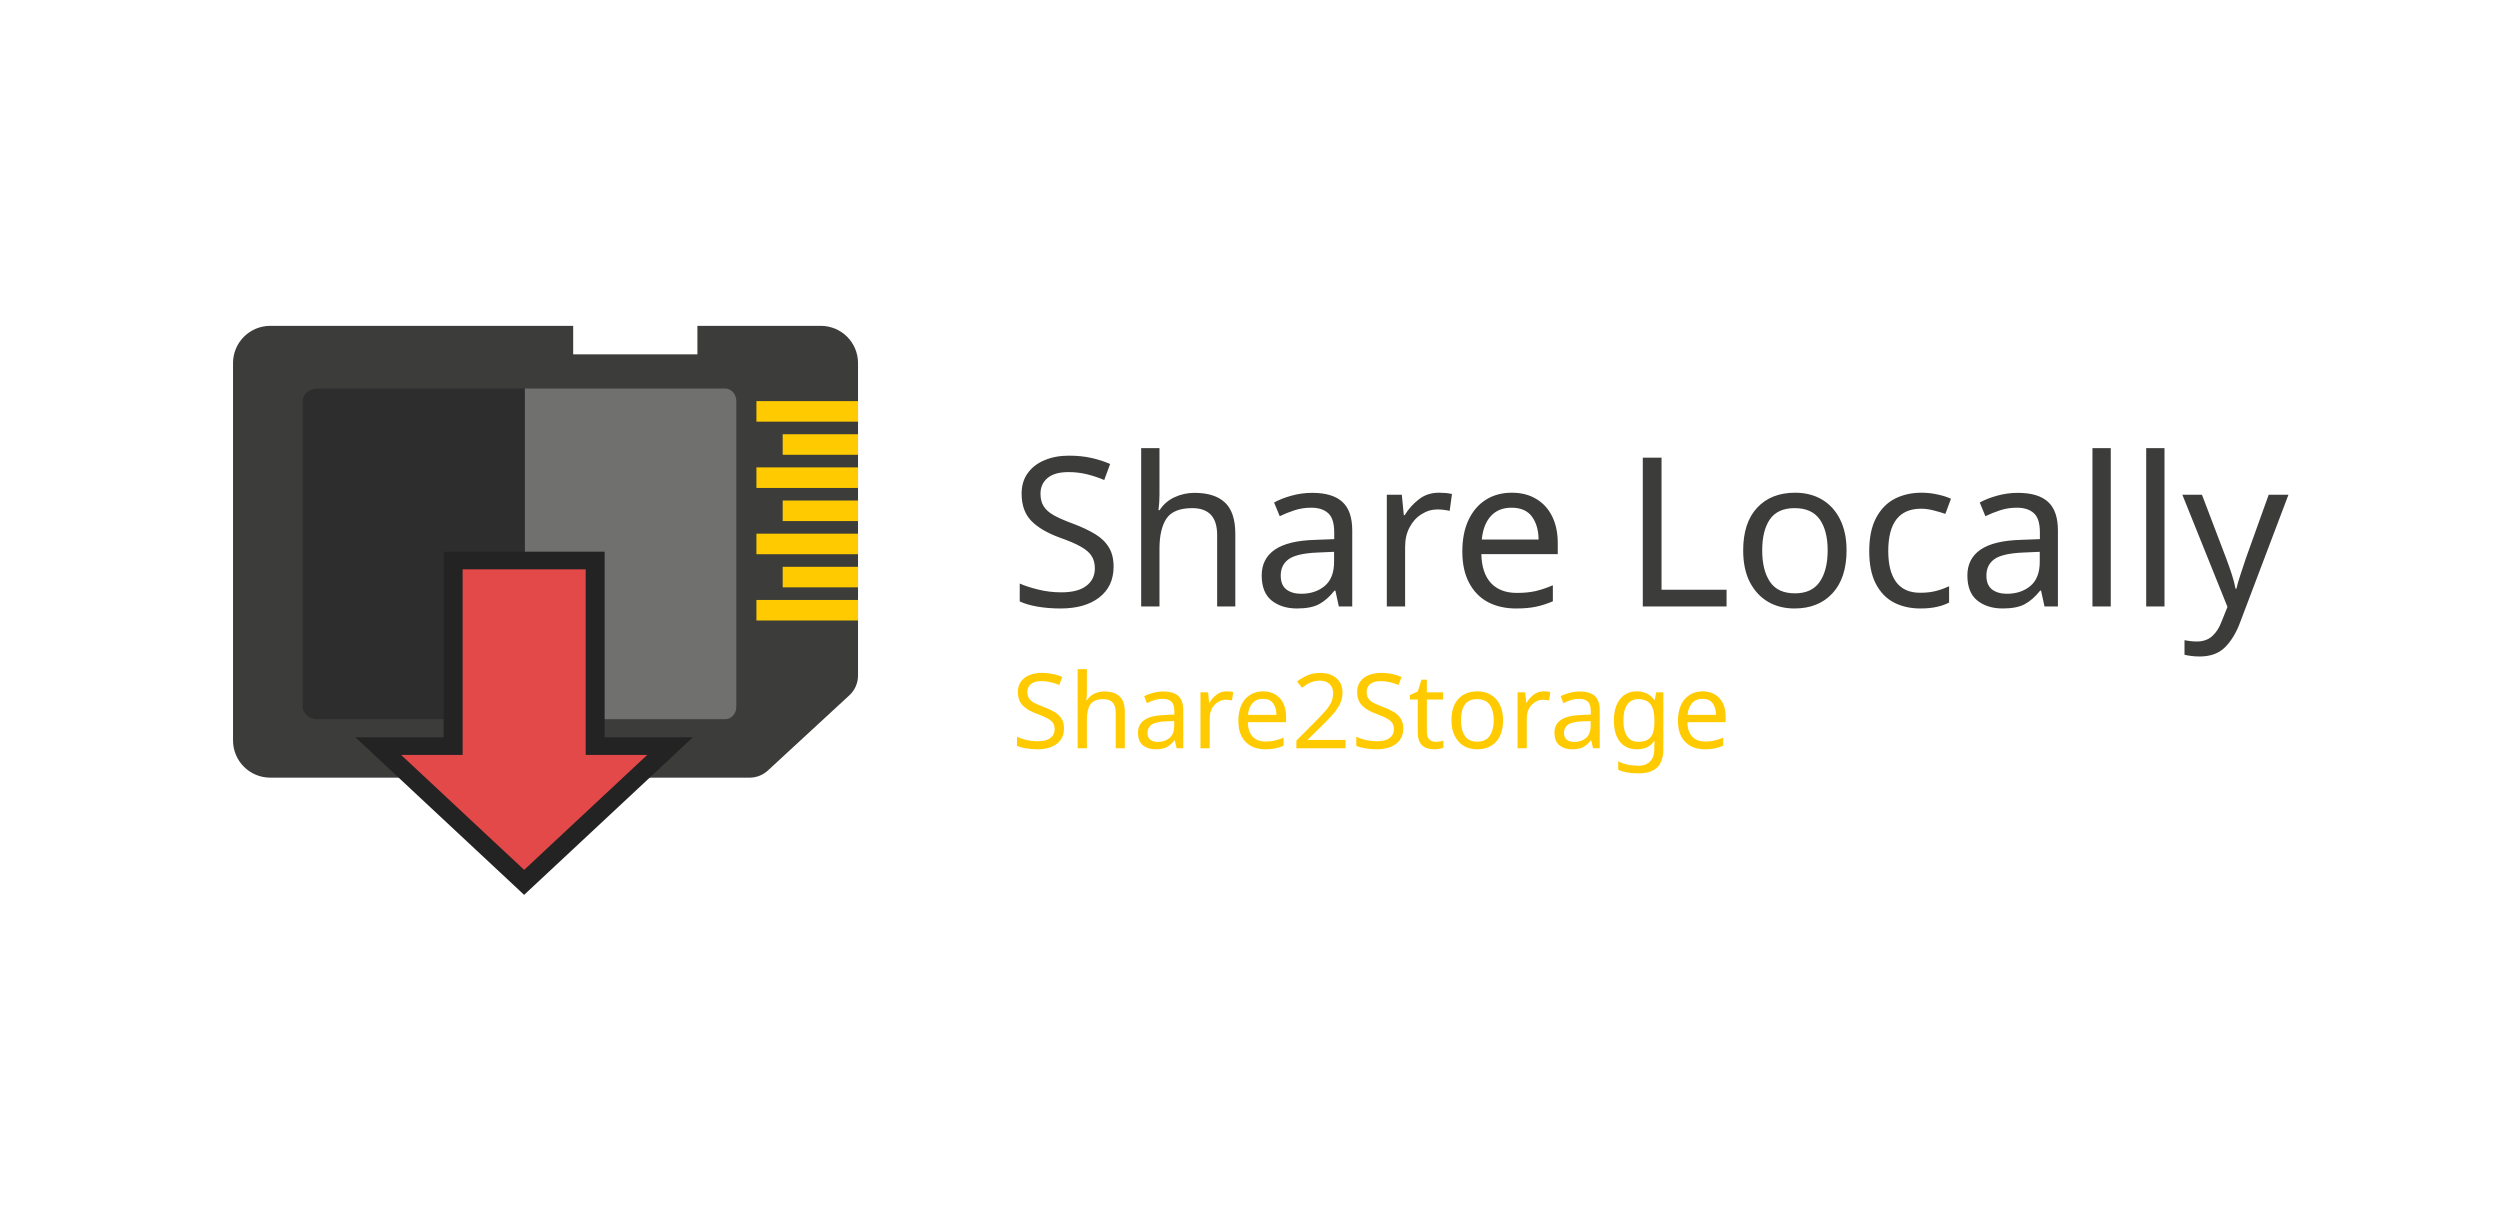
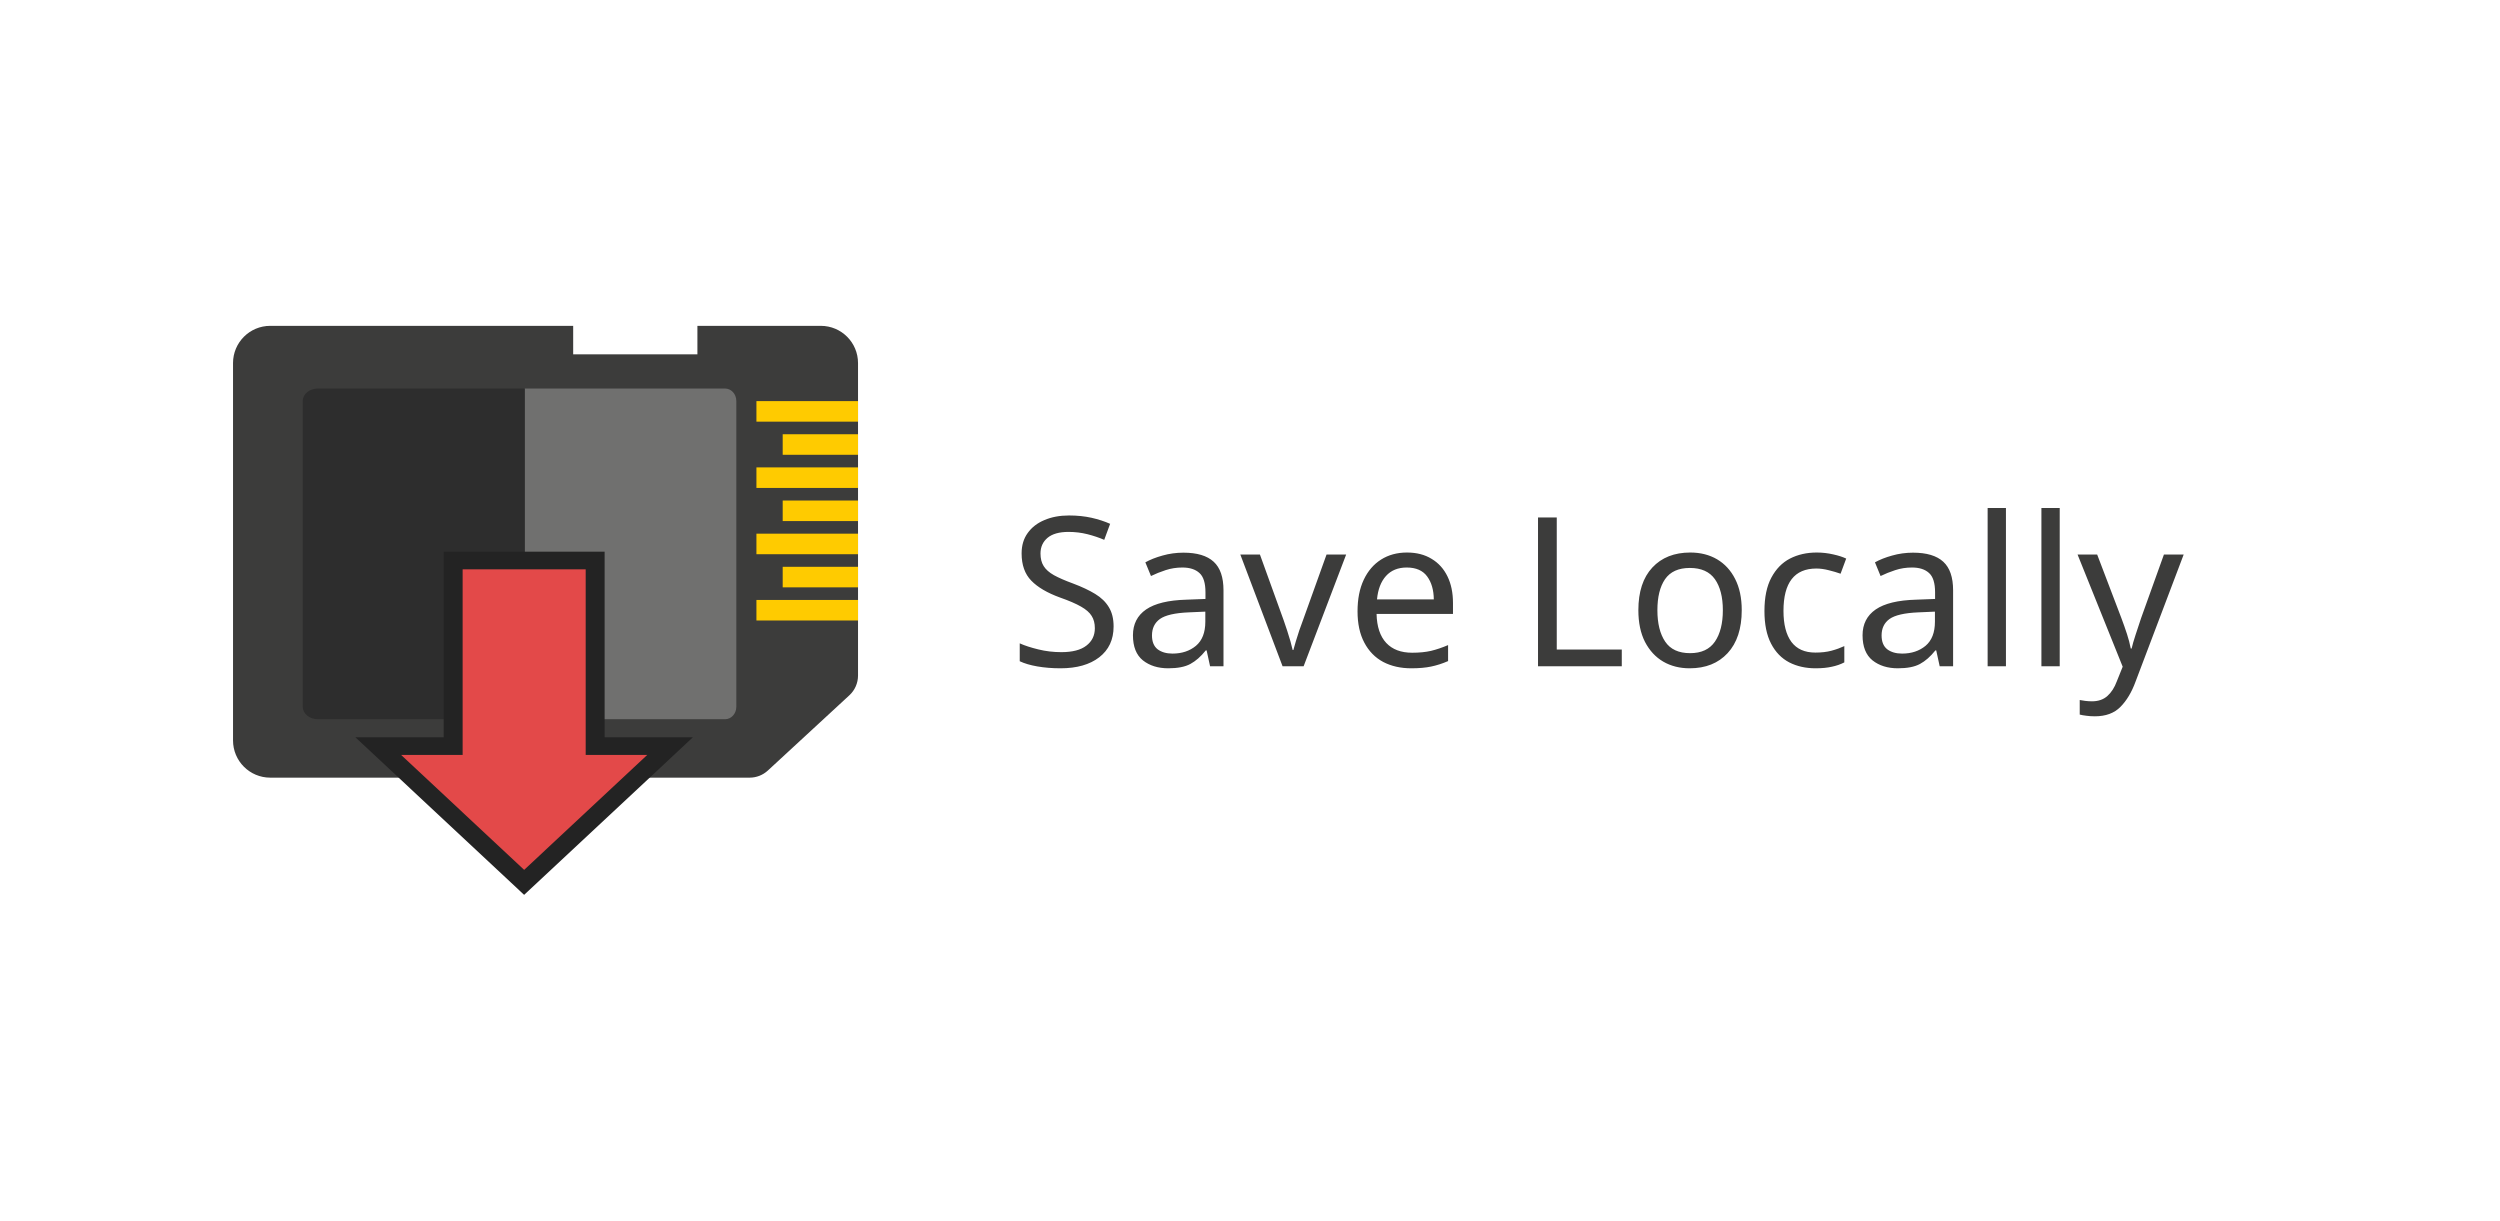
<svg xmlns="http://www.w3.org/2000/svg" width="1024" height="500" viewBox="0 0 270.933 132.292" version="1.1" id="svg1" xml:space="preserve">
  <defs id="defs1" />
  <g id="layer1">
-     <g id="g11" transform="translate(1.9667542e-5,-14.94932)">
-       <g id="g9" transform="matrix(0.170334,0,0,0.170334,22.45802,45.44509)">
+     <g id="g10">
+       <g id="g9" transform="matrix(0.170334,0,0,0.170334,22.45804,30.49577)">
        <g id="msrod-app">
          <rect x="14" y="17" class="st0" width="401" height="401" id="rect1" />
          <path id="XMLID_198_" class="st1" d="m 356.68,311.22 51.89,-47.9 c 3.5,-3.23 5.49,-7.77 5.49,-12.54 V 51.96 c 0,-13.08 -10.6,-23.68 -23.68,-23.68 H 311.87 V 46.39 H 232.83 V 28.28 H 40.09 c -13.08,0 -23.68,10.6 -23.68,23.68 v 240.1 c 0,13.08 10.6,23.68 23.68,23.68 h 305.02 c 4.29,0 8.42,-1.62 11.57,-4.52 z" />
          <path id="XMLID_197_" class="st2" d="m 336.62,76.06 c 0,-4.37 -3.22,-7.9 -7.2,-7.9 H 320.45 210.97 202 v 210.41 h 8.97 109.49 8.97 c 3.97,0 7.2,-3.54 7.2,-7.9 V 76.06 Z" />
          <path id="XMLID_201_" class="st3" d="M 98.91,68.16 H 70.4 c -5.32,0 -9.63,3.54 -9.63,7.9 v 194.61 c 0,4.36 4.31,7.9 9.63,7.9 H 98.91 202 V 68.16 Z" />
          <g id="g1">
            <rect id="XMLID_00000177476149549461345060000013679366643204466854_" x="349.42" y="76.17" class="st4" width="64.64" height="13.07" />
            <rect id="XMLID_00000169546053277236752240000005784948157316626106_" x="349.42" y="118.34" class="st4" width="64.64" height="13.07" />
            <rect id="XMLID_00000093142685573112660780000002542754467003524494_" x="366.13" y="139.42" class="st4" width="47.93" height="13.07" />
            <rect id="XMLID_00000009568882668821142370000013264646741150175128_" x="349.42" y="160.51" class="st4" width="64.64" height="13.07" />
            <rect id="XMLID_00000093875098780103332830000012448213369764187053_" x="366.13" y="181.59" class="st4" width="47.93" height="13.07" />
            <rect id="XMLID_00000085973438587028534860000010099899504133536422_" x="349.42" y="202.68" class="st4" width="64.64" height="13.07" />
            <rect id="XMLID_00000165913657869519627630000016809011409723135401_" x="366.13" y="97.25" class="st4" width="47.93" height="13.07" />
          </g>
          <g class="st0" id="g3">
-             <polygon class="st5" points="281.27,235.65 281.27,333.59 320.8,333.59 243.81,405.47 166.83,333.59 206.36,333.59 206.36,235.65 " id="polygon1" />
+             <polygon class="st5" points="320.8,333.59 243.81,405.47 166.83,333.59 206.36,333.59 206.36,235.65 281.27,235.65 281.27,333.59 " id="polygon1" />
            <g class="st6" id="g2">
              <path class="st1" d="m 276.28,240.32 v 97.92 h 32.47 l -64.93,60.64 -64.92,-60.64 h 32.46 v -97.92 h 32.46 z m 9.98,-9.33 h -9.98 -32.47 -32.46 -9.98 v 9.33 88.6 H 178.9 154.76 l 17.08,15.94 64.91,60.62 7.06,6.59 7.07,-6.59 64.92,-60.62 17.04,-15.94 h -24.1 -22.48 v -88.6 z" id="path1" />
            </g>
          </g>
          <g class="st0" id="g4">
            <rect id="XMLID_00000078723693106931034790000002330301062538430890_" x="349.28" y="76.39" class="st7" width="64.72" height="13.08" />
            <rect id="XMLID_00000126323578876455002500000004865043836716040367_" x="349.28" y="118.59" class="st7" width="64.72" height="13.08" />
            <rect id="XMLID_00000142166479435524122780000012213991136924747905_" x="366.01" y="139.68" class="st7" width="47.99" height="13.08" />
            <rect id="XMLID_00000136399608247845073490000015388725630274905529_" x="349.28" y="160.78" class="st7" width="64.72" height="13.08" />
            <rect id="XMLID_00000067223652842908300850000010719164576657014944_" x="366.01" y="181.88" class="st7" width="47.99" height="13.08" />
            <rect id="XMLID_00000132780733853115923440000012588448241182016693_" x="349.28" y="202.97" class="st7" width="64.72" height="13.08" />
            <rect id="XMLID_00000104678395462155062930000013043695287669291392_" x="366.01" y="97.49" class="st7" width="47.99" height="13.08" />
          </g>
          <g class="st0" id="g6">
-             <polygon class="st8" points="281.08,235.97 281.08,333.97 320.64,333.97 243.6,405.89 166.57,333.97 206.13,333.97 206.13,235.97 " id="polygon4" />
+             <polygon class="st8" points="320.64,333.97 243.6,405.89 166.57,333.97 206.13,333.97 206.13,235.97 281.08,235.97 281.08,333.97 " id="polygon4" />
            <g class="st6" id="g5">
              <path class="st3" d="m 276.09,240.64 v 97.98 h 32.49 L 243.6,399.3 178.64,338.62 h 32.48 v -97.98 h 32.48 z m 9.99,-9.33 h -9.99 -32.49 -32.48 -9.99 v 9.33 88.65 H 178.64 154.5 l 17.09,15.95 64.95,60.65 7.06,6.59 7.08,-6.59 64.96,-60.65 17.05,-15.95 h -24.12 -22.5 v -88.65 -9.33 z" id="path4" />
            </g>
          </g>
          <g id="g8">
-             <polygon class="st9" points="246.8,177.57 246.8,295.67 294.48,295.67 201.64,382.35 108.81,295.67 156.47,295.67 156.47,177.57 " id="polygon6" />
+             <polygon class="st9" points="294.48,295.67 201.64,382.35 108.81,295.67 156.47,295.67 156.47,177.57 246.8,177.57 246.8,295.67 " id="polygon6" />
            <g id="g7">
              <path class="st10" d="m 240.79,183.2 v 118.08 h 39.15 l -78.3,73.13 -78.28,-73.13 H 162.5 V 183.2 h 39.15 z m 12.03,-11.25 h -12.04 -39.15 -39.15 -12.04 v 11.25 106.84 h -27.1 -29.1 l 20.6,19.22 78.27,73.1 8.51,7.95 8.53,-7.95 78.29,-73.1 L 309,290.04 H 279.94 252.83 V 183.2 171.95 Z" id="path6" />
            </g>
          </g>
        </g>
        <g id="Camada_2">
</g>
      </g>
-       <g id="g10" transform="translate(-4.1499456e-5,8.466681)">
-         <text xml:space="preserve" style="font-size:22.578px;font-family:'Fira Sans';-inkscape-font-specification:'Fira Sans';fill:#3c3c3b;fill-opacity:1;stroke-width:0.265" x="109.355" y="72.208" id="text9">
-           <tspan id="tspan9" style="font-size:22.578px;fill:#3c3c3b;fill-opacity:1;stroke-width:0.265" x="109.355" y="72.208">Share Locally</tspan>
-         </text>
-         <text xml:space="preserve" style="font-size:11.289px;font-family:'Fira Sans';-inkscape-font-specification:'Fira Sans';fill:#ffcb00;fill-opacity:1;stroke-width:0.265" x="109.638" y="87.578" id="text10">
-           <tspan id="tspan10" style="font-size:11.289px;fill:#ffcb00;fill-opacity:1;stroke-width:0.265" x="109.638" y="87.578">Share2Storage</tspan>
-         </text>
-       </g>
+       <text xml:space="preserve" style="font-style:normal;font-variant:normal;font-weight:normal;font-stretch:normal;font-size:22.578px;font-family:FiraGO;-inkscape-font-specification:FiraGO;fill:#3c3c3b;fill-opacity:1;stroke-width:0.265" x="109.355" y="72.208" id="text9">
+         <tspan id="tspan9" style="font-style:normal;font-variant:normal;font-weight:normal;font-stretch:normal;font-size:22.578px;font-family:FiraGO;-inkscape-font-specification:FiraGO;fill:#3c3c3b;fill-opacity:1;stroke-width:0.265" x="109.355" y="72.208">Save Locally</tspan>
+       </text>
    </g>
  </g>
  <style type="text/css" id="style1">
	.st0{display:none;}
	.st1{fill:#3C3C3B;}
	.st2{opacity:0.57;fill:#989898;}
	.st3{fill:#2D2D2D;}
	.st4{fill:#FFCB00;}
	.st5{display:inline;fill:#E34949;}
	.st6{display:inline;}
	.st7{display:inline;fill:#B5B5B5;}
	.st8{display:inline;fill:#6C6C6C;}
	.st9{fill:#E34949;}
	.st10{fill:#232323;}
</style>
</svg>
